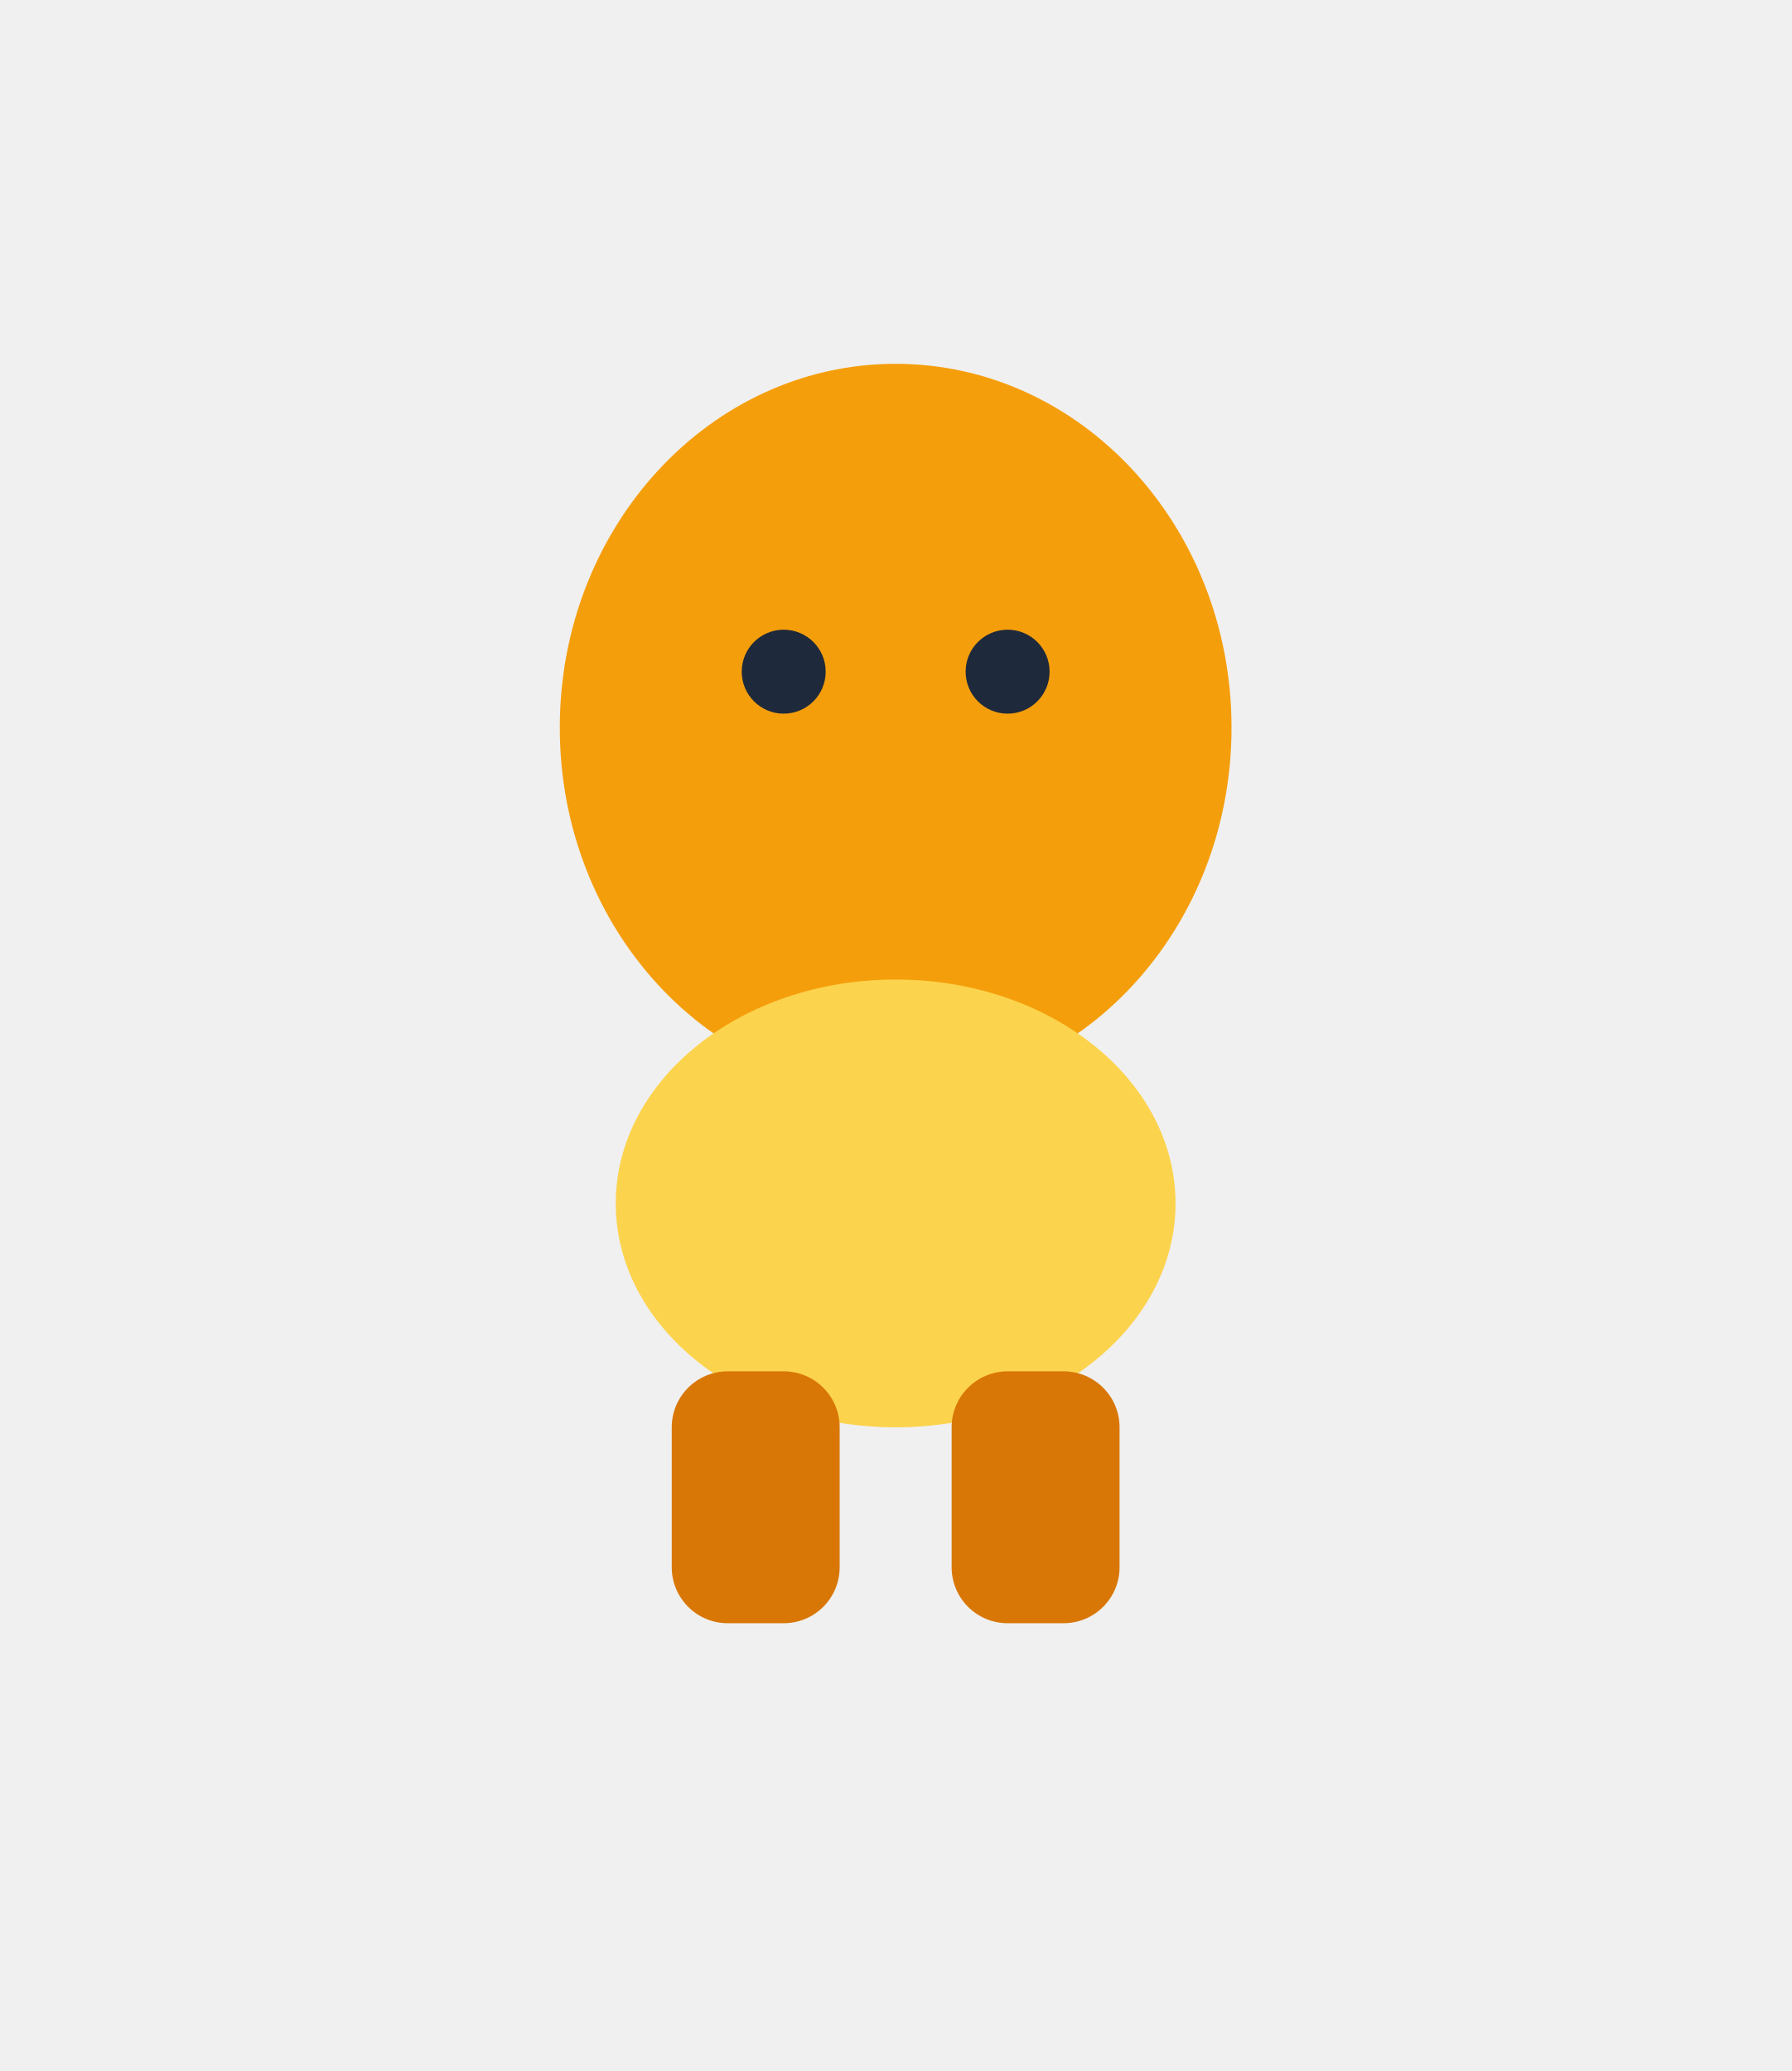
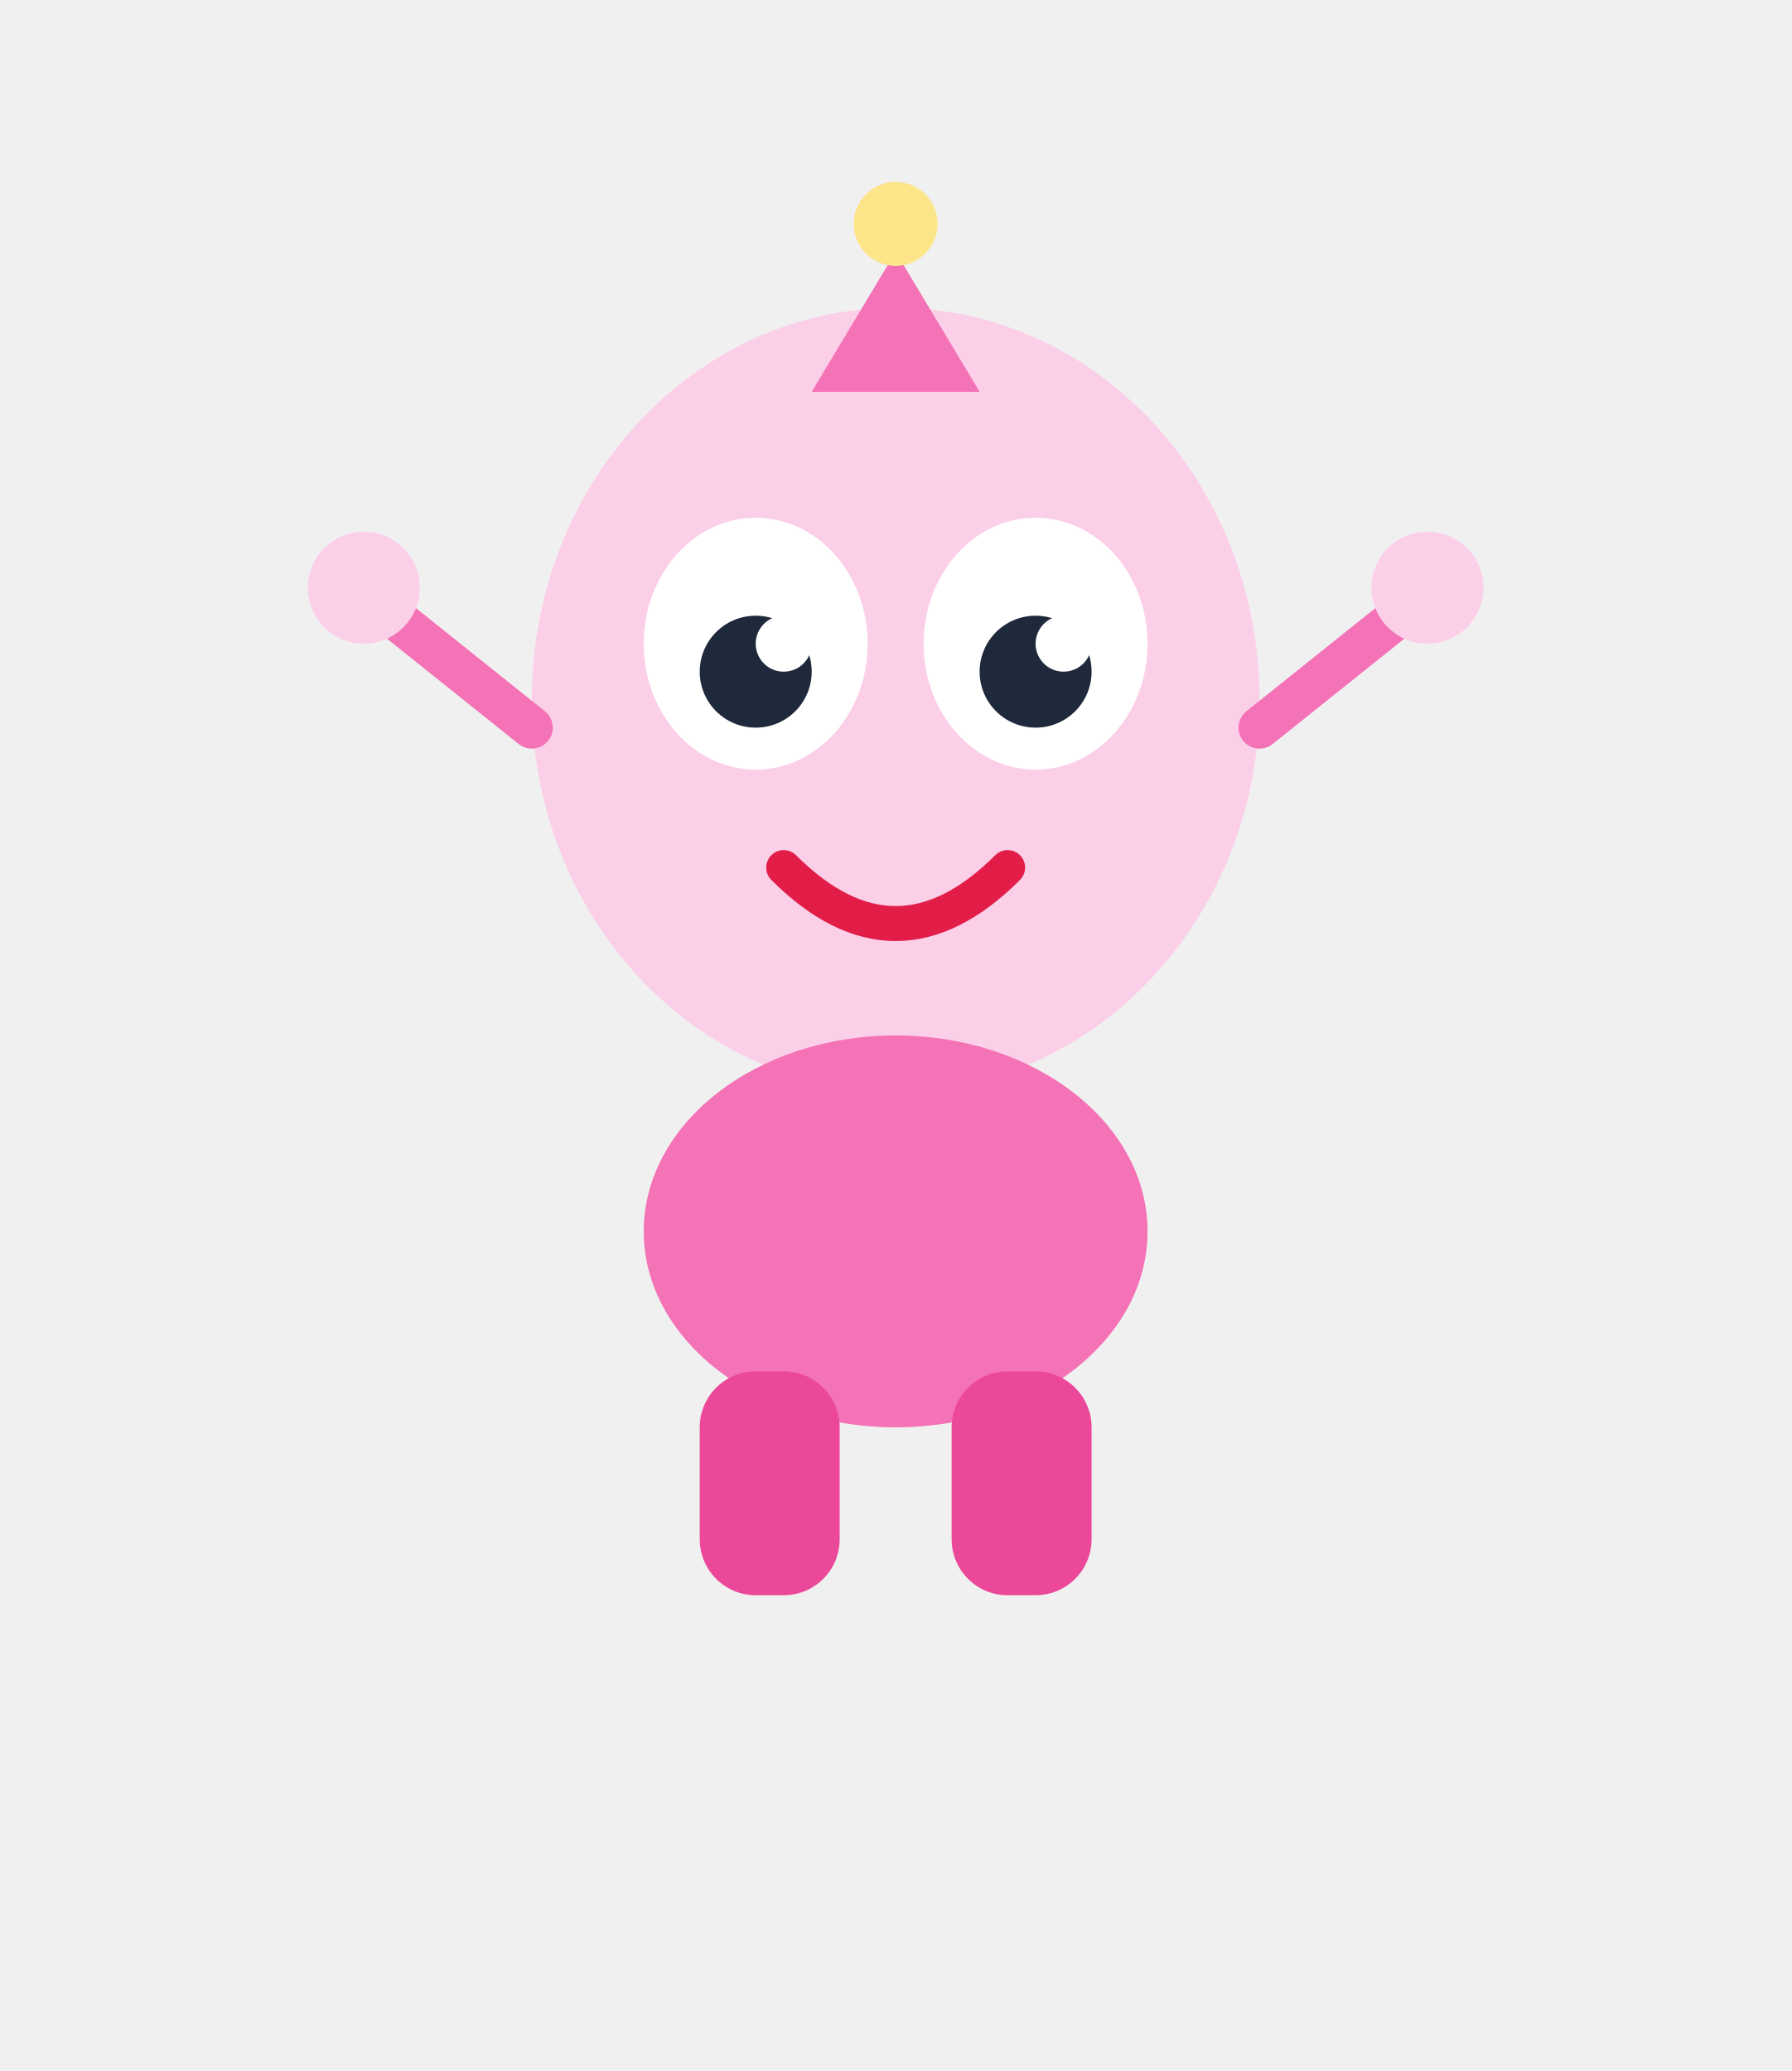
<svg xmlns="http://www.w3.org/2000/svg" viewBox="0 0 128 148" role="img" aria-hidden="true">
-   <ellipse cx="64" cy="52" rx="24" ry="26" fill="#f59e0b" />
-   <circle cx="56" cy="48" r="3" fill="#1e293b" />
-   <circle cx="72" cy="48" r="3" fill="#1e293b" />
-   <ellipse cx="64" cy="86" rx="20" ry="16" fill="#fcd34d" />
-   <rect x="48" y="98" width="12" height="18" rx="4" fill="#d97706" />
-   <rect x="68" y="98" width="12" height="18" rx="4" fill="#d97706" />
+   <ellipse cx="64" cy="50" rx="26" ry="28" fill="#fbcfe8" />
+   <ellipse cx="54" cy="46" rx="8" ry="9" fill="#ffffff" />
+   <ellipse cx="74" cy="46" rx="8" ry="9" fill="#ffffff" />
+   <circle cx="54" cy="48" r="4" fill="#1e293b" />
+   <circle cx="74" cy="48" r="4" fill="#1e293b" />
+   <circle cx="56" cy="46" r="2" fill="#ffffff" />
+   <circle cx="76" cy="46" r="2" fill="#ffffff" />
+   <path d="M56 62 Q64 70 72 62" fill="none" stroke="#e11d48" stroke-width="2.5" stroke-linecap="round" />
+   <ellipse cx="64" cy="88" rx="18" ry="14" fill="#f472b6" />
+   <rect x="50" y="98" width="10" height="16" rx="4" fill="#ec4899" />
+   <rect x="68" y="98" width="10" height="16" rx="4" fill="#ec4899" />
+   <path d="M38 52 L28 44 M90 52 L100 44" stroke="#f472b6" stroke-width="3" stroke-linecap="round" />
+   <circle cx="26" cy="42" r="4" fill="#fbcfe8" />
+   <circle cx="102" cy="42" r="4" fill="#fbcfe8" />
+   <path d="M58 28 L64 18 L70 28" fill="#f472b6" />
+   <circle cx="64" cy="16" r="3" fill="#fde68a" />
</svg>
